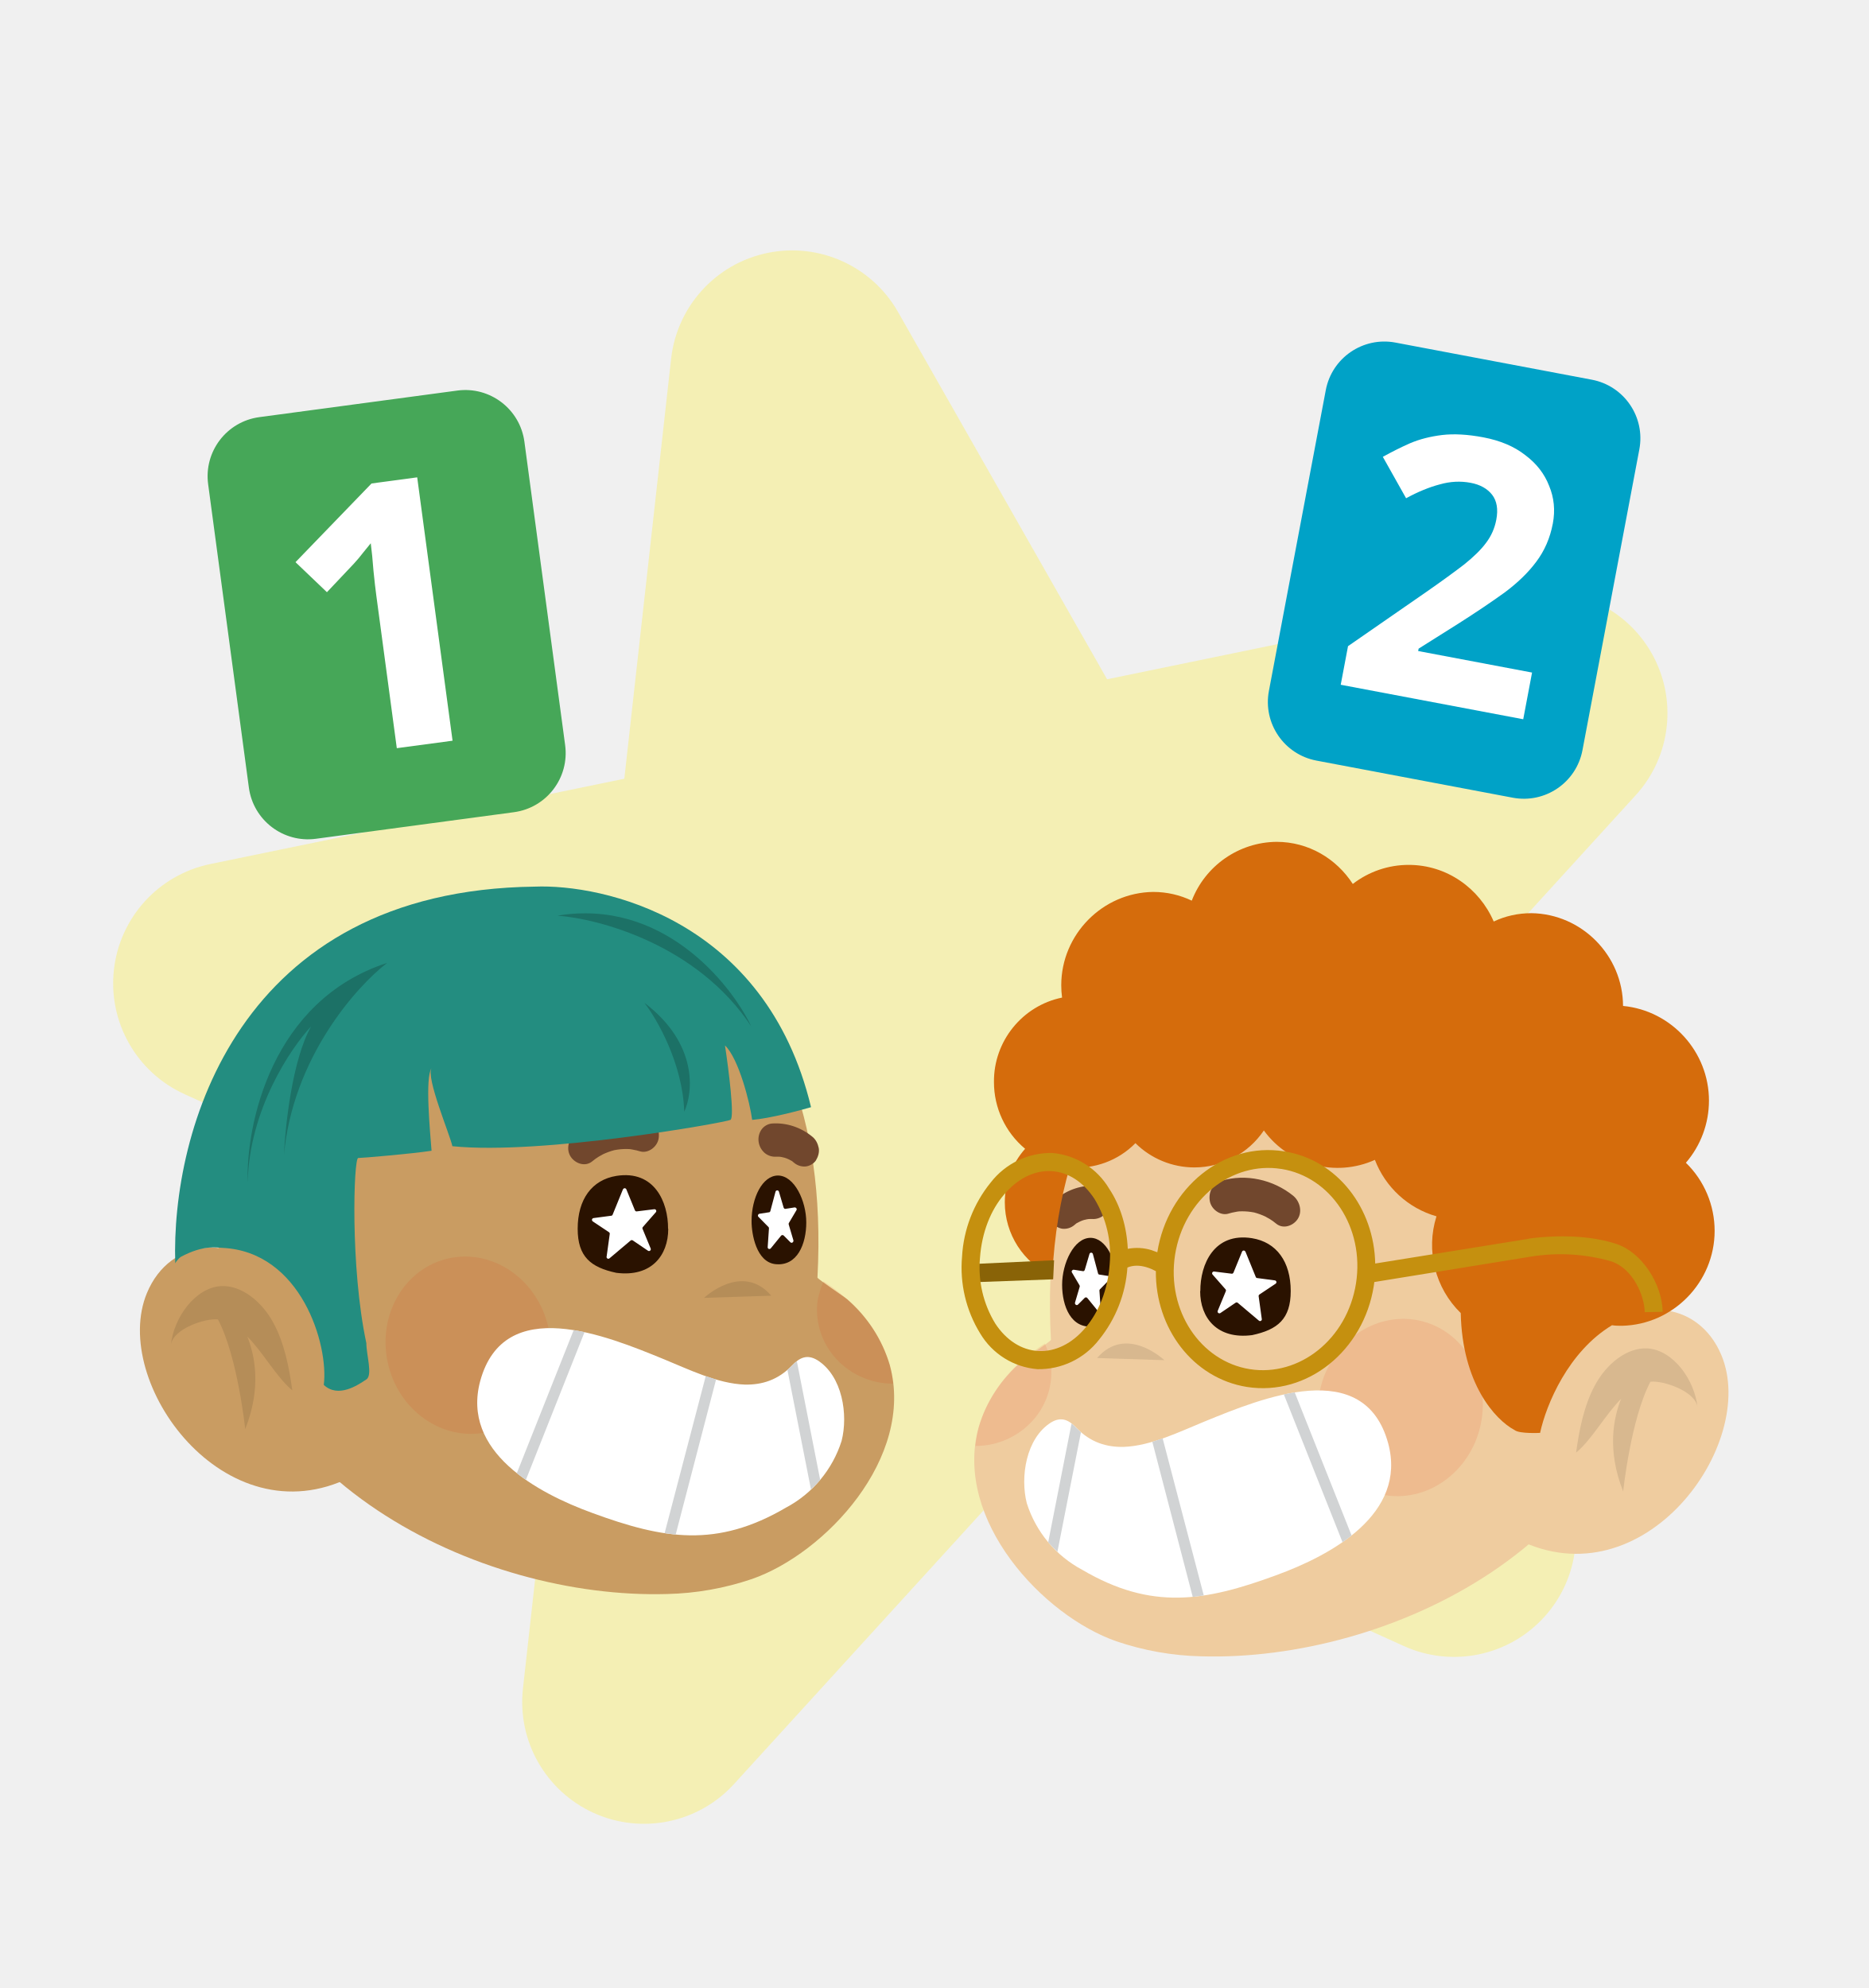
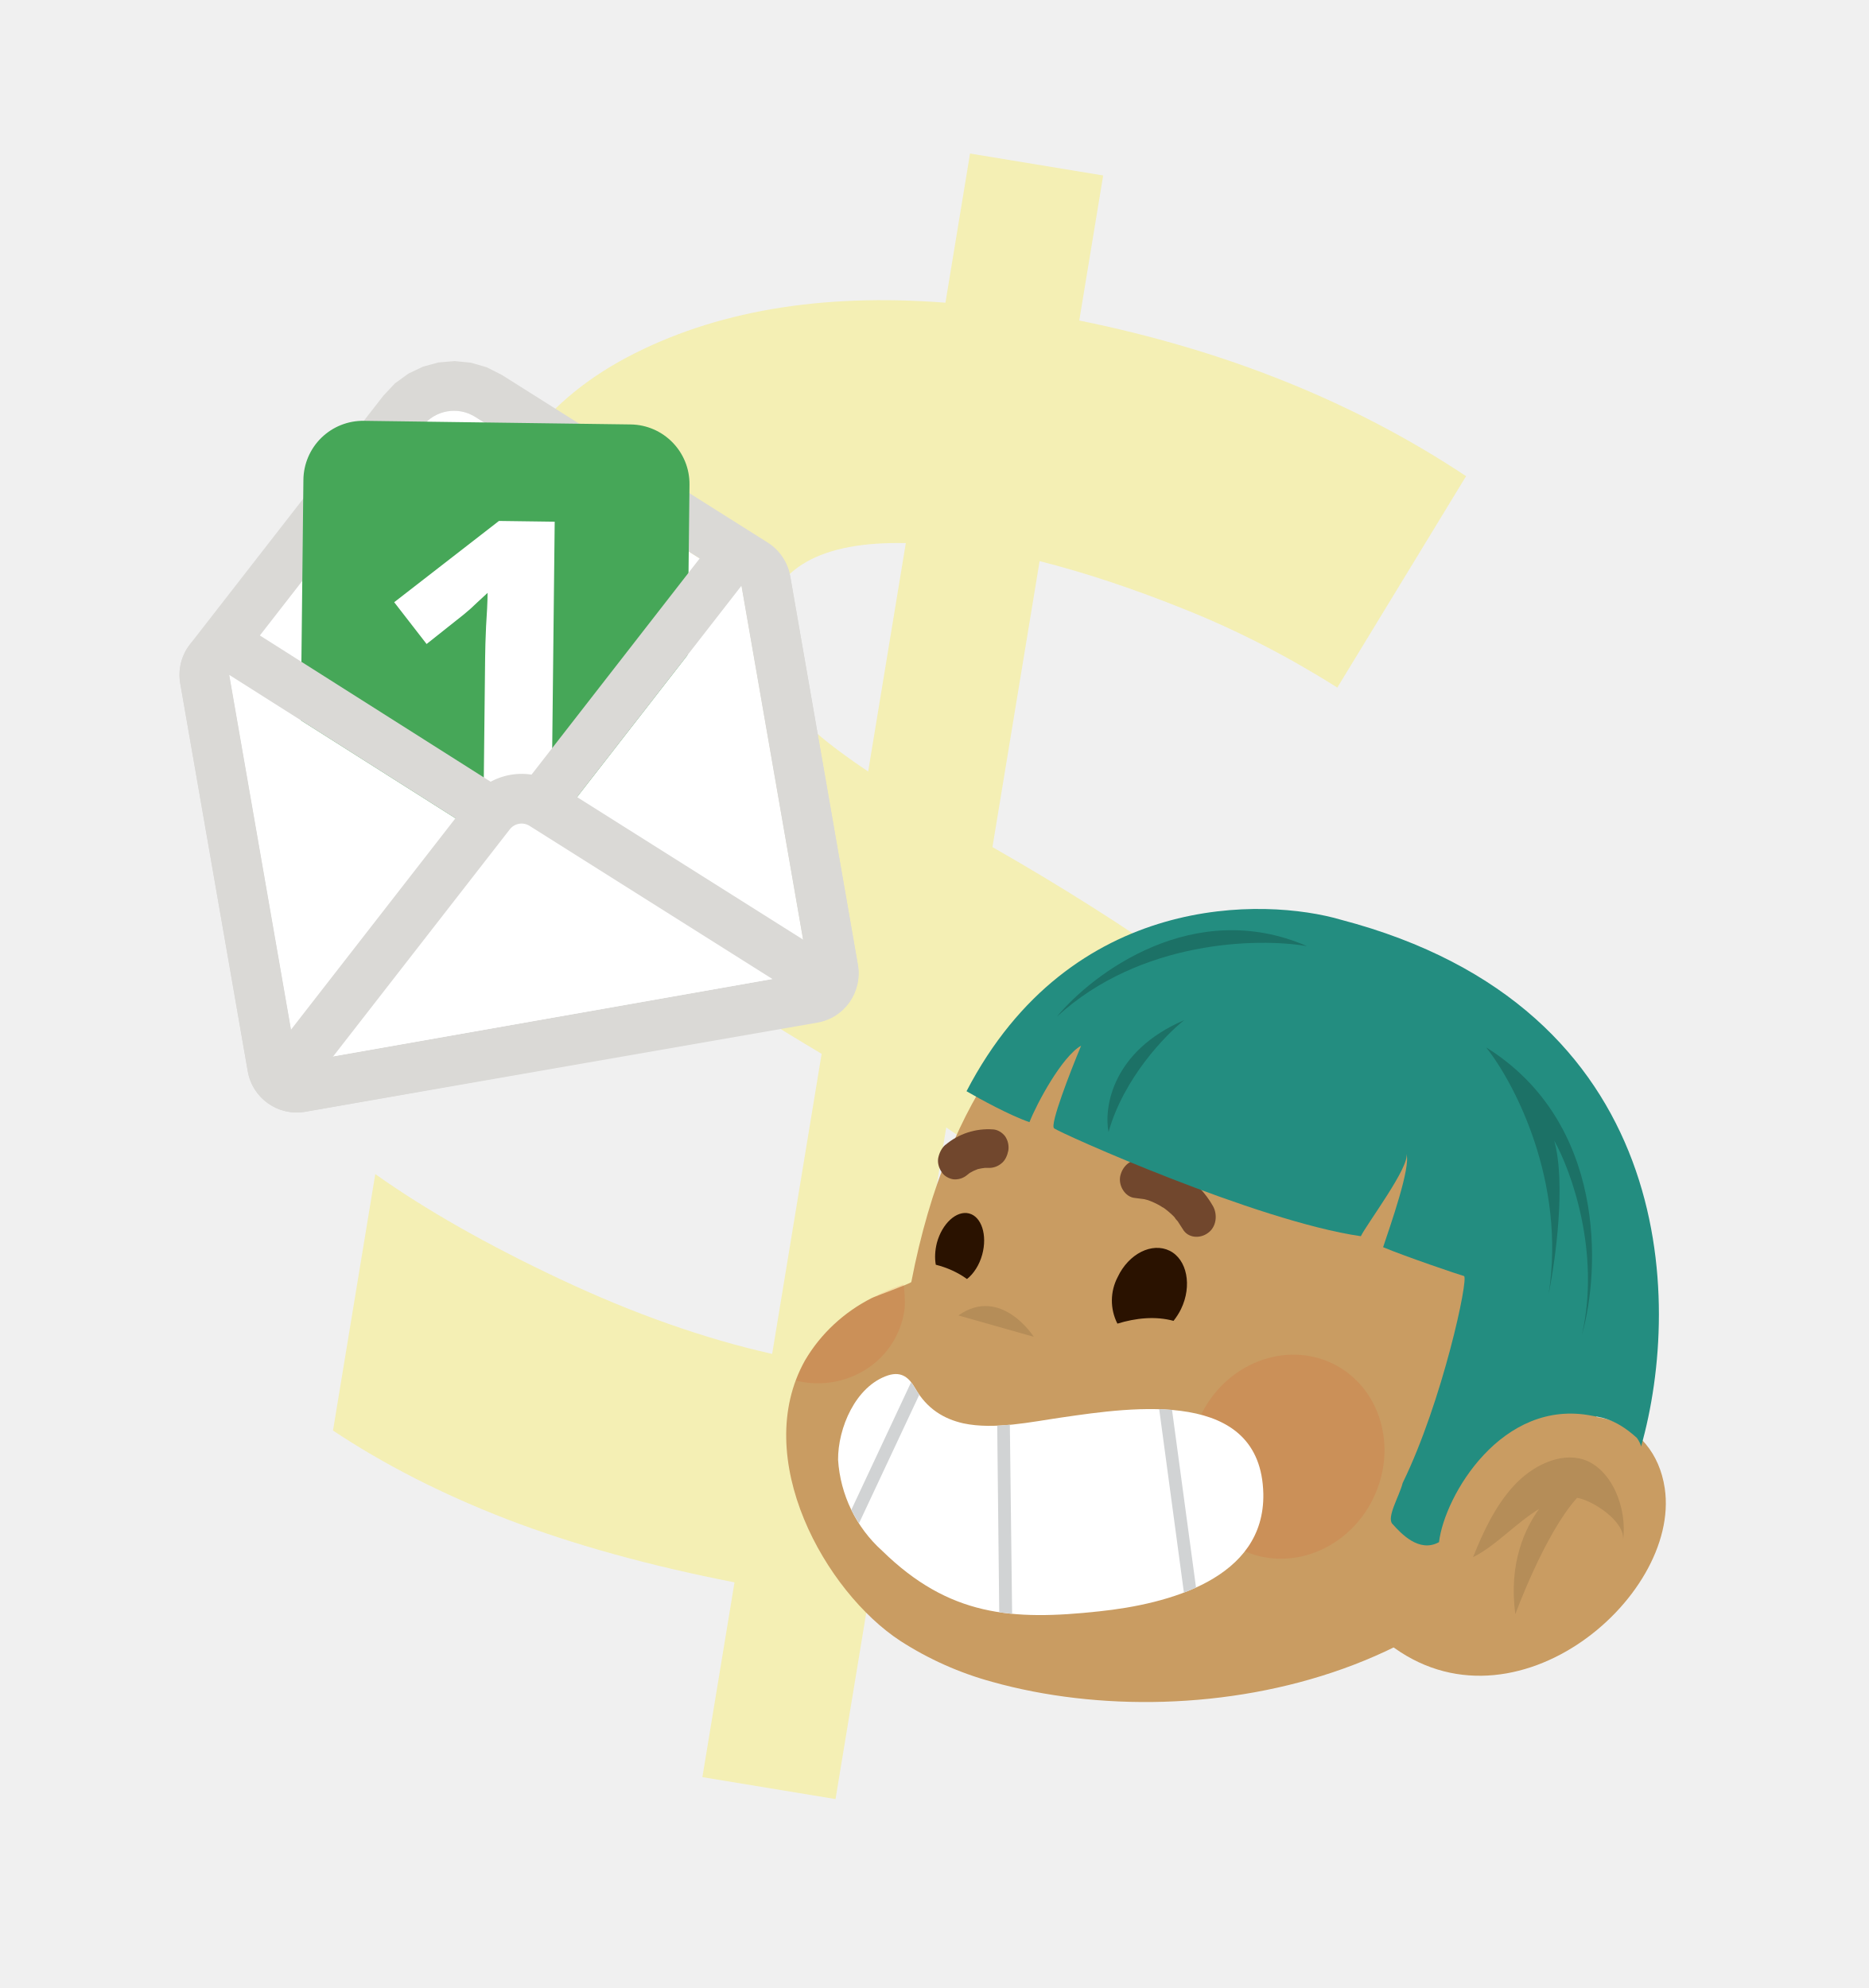
<svg xmlns="http://www.w3.org/2000/svg" width="100%" height="100%" viewBox="0 0 376 400" version="1.1" xml:space="preserve" style="fill-rule:evenodd;clip-rule:evenodd;stroke-linejoin:round;stroke-miterlimit:2;">
-   <g transform="matrix(1,0,0,1,-1521,0)">
-     <g id="_4" transform="matrix(0.612834,0,0,0.578662,1521.44,537.004)">
+   <g transform="matrix(1,0,0,1,-2015,0)">
+     <g id="_5" transform="matrix(0.612834,0,0,0.578662,2015.41,537.004)">
      <rect x="0" y="-928.01" width="611.911" height="691.25" style="fill:none;" />
-       <g transform="matrix(1.59818,-0.348781,0.329333,1.69256,-2525.69,-263.053)">
-         <path d="M1757.48,33.375C1757.48,33.375 1783.76,114.25 1783.76,114.25L1868.8,114.25C1879.41,114.25 1888.82,121.085 1892.1,131.179C1895.38,141.274 1891.79,152.332 1883.2,158.571C1883.2,158.571 1814.4,208.554 1814.4,208.554L1840.68,289.429C1843.96,299.524 1840.37,310.582 1831.78,316.821C1823.19,323.06 1811.57,323.06 1802.98,316.821C1802.98,316.821 1734.18,266.838 1734.18,266.838L1665.38,316.821C1656.8,323.06 1645.17,323.06 1636.58,316.821C1628,310.582 1624.4,299.524 1627.68,289.429C1627.68,289.429 1653.96,208.554 1653.96,208.554L1585.16,158.571C1576.58,152.332 1572.99,141.274 1576.27,131.179C1579.55,121.085 1588.95,114.25 1599.57,114.25C1599.57,114.25 1684.6,114.25 1684.6,114.25L1710.88,33.375C1714.16,23.281 1723.57,16.446 1734.18,16.446C1744.8,16.446 1754.2,23.281 1757.48,33.375Z" style="fill:rgb(255,238,0);fill-opacity:0.25;" />
+       <g transform="matrix(4.5628,0.796438,-0.752028,4.83225,-10201.2,-2556.34)">
+         <g transform="matrix(142.983,0,0,142.983,2354.59,77.4323)">
+                 </g>
+         <text x="2264.08px" y="77.432px" style="font-family:'DINRoundPro-Black', 'DIN Round Pro', sans-serif;font-weight:900;font-size:142.983px;fill:rgb(255,238,0);fill-opacity:0.25;">$</text>
      </g>
-       <g transform="matrix(1.07334,0,0,1.13673,-178.517,-789.131)">
+       <g>
+         <g transform="matrix(1.40502,-0.259034,0.246355,1.49874,-2859.96,-461.558)">
+           <path d="M2053.48,200.256L2107.18,151.829C2110.67,148.687 2115.98,148.681 2119.47,151.815L2173.16,200L2173.16,290.256L2053.48,290.256L2053.48,200.256Z" style="fill:white;" />
+         </g>
+         <g transform="matrix(1.40502,-0.259034,0.246355,1.49874,-2859.96,-461.558)">
+           <path d="M2045.79,191.847L2099.49,143.421L2102.6,141.106L2106.02,139.442L2109.62,138.444L2113.31,138.109L2117,138.435L2120.61,139.425L2124.03,141.081L2127.15,143.388L2180.84,191.573C2183.24,193.727 2184.6,196.788 2184.6,200L2184.6,290.256C2184.6,296.53 2179.48,301.616 2173.16,301.616L2053.48,301.616C2047.16,301.616 2042.04,296.53 2042.04,290.256L2042.04,200.256C2042.04,197.054 2043.4,194 2045.79,191.847ZM2053.48,200.256L2053.48,290.256L2173.16,290.256L2173.16,200L2119.47,151.815C2115.98,148.681 2110.67,148.687 2107.18,151.829L2053.48,200.256Z" style="fill:rgb(218,217,214);" />
+         </g>
+         <g transform="matrix(0.717847,0.0103381,-0.00994691,0.957485,-68.5727,-931.466)">
+           <path d="M385.123,153.589C400.159,153.589 412.327,163.251 412.327,175.19C412.327,211.367 412.327,283.8 412.327,320.053C412.327,325.806 409.444,331.329 404.313,335.403C399.183,339.476 392.227,341.766 384.981,341.766C351.777,341.766 296.116,341.766 262.975,341.766C247.939,341.766 235.771,332.104 235.771,320.165C235.771,283.988 235.771,211.554 235.771,175.302C235.771,169.548 238.654,164.025 243.784,159.952C248.915,155.878 255.871,153.589 263.117,153.589C296.321,153.589 351.982,153.589 385.123,153.589Z" style="fill:rgb(70,167,88);" />
+         </g>
+         <g transform="matrix(12.327,0.177528,-0.13654,13.1433,-8204.17,-3930.94)">
+           <g transform="matrix(12,0,0,12,684.561,241.617)">
+                     </g>
+           <text x="677.889px" y="241.617px" style="font-family:'DINRoundPro-Black', 'DIN Round Pro', sans-serif;font-weight:900;font-size:12px;fill:white;">1</text>
+         </g>
+         <g transform="matrix(-1.40502,0.259034,-0.246355,-1.49874,3177.25,-956.139)">
+           <path d="M2173.16,200.256L2173.16,110.256L2053.48,110.512L2053.48,200.256L2113.32,146.293L2173.16,200.256Z" style="fill:white;" />
+         </g>
+         <g transform="matrix(-1.40502,0.259034,-0.246355,-1.49874,3177.25,-956.139)">
+           <path d="M2165.47,208.665L2113.32,161.639L2061.18,208.665C2057.82,211.688 2052.99,212.463 2048.85,210.644C2044.71,208.824 2042.04,204.752 2042.04,200.256L2042.04,110.512C2042.04,104.248 2047.15,99.166 2053.46,99.153L2173.14,98.896C2176.18,98.89 2179.09,100.084 2181.24,102.215C2183.39,104.346 2184.6,107.239 2184.6,110.256L2184.6,200.256C2184.6,204.752 2181.93,208.824 2177.79,210.644C2173.65,212.463 2168.82,211.688 2165.47,208.665ZM2173.16,200.256L2173.16,110.256L2053.48,110.512L2053.48,200.256L2113.32,146.293L2173.16,200.256Z" style="fill:rgb(218,217,214);" />
+         </g>
+         <g transform="matrix(1.40502,-0.259034,0.246355,1.49874,-2837.79,-326.671)">
+           <path d="M2053.48,200.256C2053.48,200.256 2091.92,165.593 2107.18,151.829C2110.67,148.687 2115.98,148.681 2119.47,151.815C2134.75,165.522 2173.16,200 2173.16,200" style="fill:white;" />
+         </g>
+         <g transform="matrix(1.40502,-0.259034,0.246355,1.49874,-2837.79,-326.671)">
+           <path d="M2057.33,204.461C2054.99,206.568 2051.37,206.396 2049.25,204.075C2047.12,201.755 2047.3,198.159 2049.64,196.052L2103.34,147.625C2109,142.519 2117.64,142.509 2123.31,147.602L2177,195.787C2179.34,197.889 2179.52,201.483 2177.41,203.809C2175.29,206.134 2171.67,206.316 2169.33,204.213L2115.64,156.028C2114.33,154.853 2112.34,154.855 2111.03,156.034L2057.33,204.461Z" style="fill:rgb(218,217,214);" />
+         </g>
+       </g>
+       <g transform="matrix(-0.737049,-0.194325,-0.183489,0.780575,649.715,-617.549)">
        <g>
-           <g transform="matrix(0.521209,0,0,0.519094,201.398,132.029)">
+           <g transform="matrix(0.85775,0,0,0.85427,55.4667,50.1333)">
            <path d="M281.6,41.173C281.6,41.173 421.76,63.147 411.093,263.147C411.093,263.893 427.307,274.773 428.587,275.947C440.424,286.211 449.086,299.647 453.547,314.667C468.373,369.387 415.467,425.813 372.693,440.747C356.642,446.236 339.84,449.222 322.88,449.6C212.907,452.8 67.2,382.72 59.733,245.867C58.698,215.232 64.188,184.725 75.84,156.373C75.84,156.48 137.067,4.373 281.6,41.173Z" style="fill:rgb(201,156,98);fill-rule:nonzero;" />
            <path d="M414.613,265.28C413.118,268.895 411.975,272.646 411.2,276.48C409.65,288.07 412.93,299.802 420.267,308.907C428.853,319.524 441.812,325.689 455.467,325.653C452.053,291.84 424.533,271.573 414.613,265.28ZM217.067,354.133C243.093,348.587 259.307,321.067 253.227,292.8C247.147,264.533 221.013,246.187 194.987,251.733C168.96,257.387 152.853,284.8 158.933,313.173C165.013,341.44 191.04,359.787 217.067,354.24L217.067,354.133Z" style="fill:rgb(220,36,0);fill-opacity:0.1;fill-rule:nonzero;" />
            <path d="M344.533,275.093C344.533,275.093 366.827,253.867 384,273.813L344.533,275.093Z" style="fill-opacity:0.1;fill-rule:nonzero;" />
            <path d="M137.28,380.693C63.253,417.813 -3.947,324.693 17.6,272.32C31.36,238.827 71.36,236.267 94.507,266.773C108.541,285.76 119.055,307.113 125.547,329.813" style="fill:rgb(201,156,98);fill-rule:nonzero;" />
-             <path d="M76.267,297.6C85.867,307.2 93.44,321.6 102.933,329.6C101.12,316.267 98.347,301.867 91.84,289.813C85.227,277.44 73.173,267.413 60.907,268.16C45.76,269.227 33.28,286.933 31.68,302.933C32.747,293.333 51.947,286.933 59.307,287.787C70.827,309.547 75.307,352.427 75.307,352.427C84.907,328.213 81.067,309.013 76.373,297.493L76.267,297.6Z" style="fill-opacity:0.1;fill-rule:nonzero;" />
-           </g>
-           <g transform="matrix(0.519368,0,0,0.519538,180.009,90.5469)">
-             <path d="M410.987,405.76C421.013,405.973 430.507,403.093 438.72,394.56C442.987,390.08 447.467,387.627 453.653,391.36C468.48,400.64 471.893,423.573 467.947,438.933C462.599,455.798 450.832,469.903 435.2,478.187C394.453,502.08 363.093,496.747 321.28,481.387C288.427,469.44 243.947,445.227 255.147,403.627C269.227,352.107 329.387,376.96 363.307,390.827C377.707,396.693 394.88,405.227 410.987,405.76Z" style="fill:white;fill-rule:nonzero;" />
-             <path d="M370.133,494.08L363.733,493.227L387.947,400.747L394.027,402.773L370.24,494.08L370.133,494.08ZM455.36,461.867C453.649,463.847 451.833,465.734 449.92,467.52L436.053,397.12L438.827,394.56C439.68,393.6 440.64,392.747 441.6,392L455.36,461.973L455.36,461.867ZM316.587,374.827L282.027,461.867C280.208,460.608 278.429,459.292 276.693,457.92L310.187,373.653L316.587,374.827Z" style="fill:rgb(209,211,212);fill-rule:nonzero;" />
-           </g>
-           <g transform="matrix(0.519368,0,0,0.519538,180.009,90.5469)">
-             <path d="M365.867,314.027C365.867,329.813 355.84,342.613 335.253,339.947C320.32,336.747 312.533,330.56 312.533,314.027C312.533,296.747 320.853,285.227 335.36,282.88C357.653,279.36 365.867,298.24 365.76,314.027L365.867,314.027ZM447.147,310.293C447.147,322.88 441.92,336.32 428.8,334.827C417.813,333.44 414.933,317.44 414.933,309.547C414.933,295.68 421.333,282.773 430.4,282.667C440.213,282.667 447.147,297.707 447.147,310.293Z" style="fill:rgb(42,18,0);fill-rule:nonzero;" />
-             <path d="M429.013,292.267C429.227,291.2 430.72,291.093 431.04,292.16L433.813,301.547C434.027,302.08 434.453,302.4 434.88,302.293L440.32,301.44C441.173,301.44 441.813,302.293 441.387,303.04L436.907,310.613C436.753,310.87 436.714,311.18 436.8,311.467L439.573,320.853C439.787,321.92 438.507,322.773 437.76,321.92L433.813,317.973C433.373,317.597 432.703,317.645 432.32,318.08L426.24,325.547C425.6,326.293 424.32,325.867 424.427,324.8L425.173,313.813C425.173,313.493 425.173,313.28 424.96,313.067L418.987,306.987C418.347,306.453 418.773,305.28 419.627,305.173L425.173,304.32C425.6,304.32 425.92,304 426.027,303.467L429.013,292.267ZM339.2,290.88C339.344,290.443 339.754,290.146 340.213,290.146C340.673,290.146 341.083,290.443 341.227,290.88L346.24,303.147C346.453,303.573 346.88,303.893 347.307,303.787L357.653,302.507C357.69,302.503 357.727,302.501 357.764,302.501C358.35,302.501 358.831,302.982 358.831,303.568C358.831,303.801 358.755,304.028 358.613,304.213L350.933,312.96C350.673,313.249 350.591,313.659 350.72,314.027L355.52,325.653C355.574,325.783 355.601,325.921 355.601,326.061C355.601,326.647 355.12,327.128 354.534,327.128C354.315,327.128 354.1,327.06 353.92,326.933L344.96,320.853C344.559,320.6 344.034,320.644 343.68,320.96L331.413,331.307C331.211,331.548 330.911,331.688 330.596,331.688C330.011,331.688 329.53,331.206 329.53,330.621C329.53,330.491 329.554,330.362 329.6,330.24L331.413,317.12C331.491,316.712 331.324,316.295 330.987,316.053L321.387,309.653C321.105,309.454 320.937,309.129 320.937,308.783C320.937,308.269 321.308,307.825 321.813,307.733L332.267,306.347C332.693,306.347 333.013,306.027 333.12,305.707L339.2,290.773L339.2,290.88Z" style="fill:white;fill-rule:nonzero;" />
-             <path d="M353.28,249.067C339.093,244.8 322.88,248.32 311.04,257.92C307.2,261.12 305.493,267.2 308.48,271.68C311.253,275.733 317.013,277.653 321.067,274.347C322.347,273.28 323.52,272.427 324.907,271.573L326.827,270.507L327.36,270.187C329.522,269.169 331.771,268.348 334.08,267.733L336,267.413C338.26,267.091 340.546,266.984 342.827,267.093C343.573,267.093 344.213,267.307 344.96,267.413C346.453,267.627 347.947,268.053 349.44,268.48C354.027,269.76 359.467,265.813 360.213,260.8C361.067,255.253 358.08,250.56 353.28,249.067ZM450.88,259.947C443.947,254.187 435.307,251.413 426.773,252.053C424.379,252.341 422.212,253.618 420.8,255.573C419.331,257.686 418.72,260.281 419.093,262.827C419.456,265.399 420.747,267.751 422.72,269.44C424.635,271.003 427.082,271.768 429.547,271.573L430.72,271.573C432,271.573 433.173,271.893 434.453,272.213C435.84,272.64 437.227,273.28 438.72,274.133L440,275.2C441.904,276.784 444.36,277.551 446.827,277.333C448.96,277.12 451.52,275.733 452.8,273.813C454.08,271.68 454.933,269.12 454.507,266.56C453.973,264 452.907,261.653 450.88,259.947Z" style="fill:rgb(113,71,45);fill-rule:nonzero;" />
-           </g>
-           <g transform="matrix(0.519368,0,0,0.520553,179.361,91.8432)">
-             <path d="M451.2,239.467C424.533,128.533 328,108.267 288.533,109.867C113.173,112 74.347,254.08 76.8,331.2C77.867,329.067 80,327.467 80,327.467C93.867,320 101.867,322.133 104.533,322.133C150.933,324.267 167.253,379.2 164.267,402.667C172.693,410.56 184.213,402.88 189.12,399.573L189.333,399.467C193.173,396.907 189.333,385.067 189.333,378.133C179.733,333.333 181.867,269.333 184.533,269.333C186.667,269.333 216,266.88 227.733,265.067C226.88,253.973 223.787,222.08 227.733,216.533C224.32,222.08 238.613,255.787 240,262.4C292.8,267.733 400.533,248.533 403.733,246.933C406.293,245.653 402.667,217.28 400.533,203.2C408.64,210.88 415.253,237.013 416.533,246.933C426.773,246.08 443.947,241.6 451.2,239.467Z" style="fill:rgb(35,141,128);fill-rule:nonzero;" />
-             <path d="M301.867,126.933C326.72,128.747 384.427,144.213 416,192C403.52,166.08 363.307,116.693 301.867,126.933ZM353.067,178.133C360.533,187.733 375.68,213.973 376.533,242.133C381.867,230.72 384.64,202.027 353.067,178.133ZM140.8,267.733C145.92,210.56 183.467,168.533 201.6,154.667C133.333,176.853 118.4,249.92 119.467,283.733C120.32,241.067 144.747,204.8 156.8,192C145.707,211.627 141.547,250.667 140.8,267.733Z" style="fill-opacity:0.2;fill-rule:nonzero;" />
-           </g>
-         </g>
-         <g transform="matrix(0.644856,-0.086565,0.086565,0.644856,70.0388,146.986)">
-           <g transform="matrix(0.849587,0,0,1.06283,67.0583,-343.109)">
-             <path d="M379.324,153.589C397.551,153.589 412.327,165.4 412.327,179.97C412.327,215.816 412.327,279.538 412.327,315.385C412.327,329.955 397.551,341.766 379.324,341.766C347.739,341.766 300.358,341.766 268.774,341.766C250.547,341.766 235.771,329.955 235.771,315.385C235.771,279.538 235.771,215.816 235.771,179.97C235.771,165.4 250.547,153.589 268.774,153.589C300.358,153.589 347.739,153.589 379.324,153.589Z" style="fill:rgb(70,167,88);" />
-           </g>
-           <g transform="matrix(14.5893,0,0,14.5893,-9597.02,-3542.05)">
-             <g transform="matrix(12,0,0,12,684.561,241.617)">
-                         </g>
-             <text x="677.889px" y="241.617px" style="font-family:'DINRoundPro-Black', 'DIN Round Pro', sans-serif;font-weight:900;font-size:12px;fill:white;">1</text>
-           </g>
-         </g>
-         <g transform="matrix(0.639316,0.120859,-0.120859,0.639316,381.851,61.9098)">
-           <g transform="matrix(0.849587,0,0,1.06283,67.0583,-343.109)">
-             <path d="M379.324,153.589C397.551,153.589 412.327,165.4 412.327,179.97C412.327,215.816 412.327,279.538 412.327,315.385C412.327,329.955 397.551,341.766 379.324,341.766C347.739,341.766 300.358,341.766 268.774,341.766C250.547,341.766 235.771,329.955 235.771,315.385C235.771,279.538 235.771,215.816 235.771,179.97C235.771,165.4 250.547,153.589 268.774,153.589C300.358,153.589 347.739,153.589 379.324,153.589Z" style="fill:rgb(0,162,199);" />
-           </g>
-           <g transform="matrix(14.5893,0,0,14.5893,-9597.02,-3542.05)">
-             <g transform="matrix(12,0,0,12,684.561,241.617)">
-                         </g>
-             <text x="677.889px" y="241.617px" style="font-family:'DINRoundPro-Black', 'DIN Round Pro', sans-serif;font-weight:900;font-size:12px;fill:white;">2</text>
-           </g>
-         </g>
-         <g transform="matrix(-0.607647,0,0,0.607647,735.042,120.624)">
-           <g transform="matrix(0.85775,0,0,0.85427,55.4667,50.1333)">
-             <path d="M281.6,41.173C281.6,41.173 421.76,63.147 411.093,263.147C411.093,263.893 427.307,274.773 428.587,275.947C440.424,286.211 449.086,299.647 453.547,314.667C468.373,369.387 415.467,425.813 372.693,440.747C356.642,446.236 339.84,449.222 322.88,449.6C212.907,452.8 67.2,382.72 59.733,245.867C58.698,215.232 64.188,184.725 75.84,156.373C75.84,156.48 137.067,4.373 281.6,41.173Z" style="fill:rgb(239,204,159);fill-rule:nonzero;" />
-             <path d="M414.613,265.28C413.118,268.895 411.975,272.646 411.2,276.48C409.65,288.07 412.93,299.802 420.267,308.907C428.853,319.524 441.812,325.689 455.467,325.653C452.053,291.84 424.533,271.573 414.613,265.28ZM217.067,354.133C243.093,348.587 259.307,321.067 253.227,292.8C247.147,264.533 221.013,246.187 194.987,251.733C168.96,257.387 152.853,284.8 158.933,313.173C165.013,341.44 191.04,359.787 217.067,354.24L217.067,354.133Z" style="fill:rgb(220,36,0);fill-opacity:0.1;fill-rule:nonzero;" />
-             <path d="M344.533,275.093C344.533,275.093 366.827,253.867 384,273.813L344.533,275.093Z" style="fill-opacity:0.1;fill-rule:nonzero;" />
-             <path d="M137.28,380.693C63.253,417.813 -3.947,324.693 17.6,272.32C31.36,238.827 71.36,236.267 94.507,266.773C108.541,285.76 119.055,307.113 125.547,329.813" style="fill:rgb(239,204,159);fill-rule:nonzero;" />
            <path d="M76.267,297.6C85.867,307.2 93.44,321.6 102.933,329.6C101.12,316.267 98.347,301.867 91.84,289.813C85.227,277.44 73.173,267.413 60.907,268.16C45.76,269.227 33.28,286.933 31.68,302.933C32.747,293.333 51.947,286.933 59.307,287.787C70.827,309.547 75.307,352.427 75.307,352.427C84.907,328.213 81.067,309.013 76.373,297.493L76.267,297.6Z" style="fill-opacity:0.1;fill-rule:nonzero;" />
          </g>
          <g transform="matrix(0.85472,0,0,0.855,20.2667,-18.1333)">
            <path d="M410.987,405.76C421.013,405.973 430.507,403.093 438.72,394.56C442.987,390.08 447.467,387.627 453.653,391.36C468.48,400.64 471.893,423.573 467.947,438.933C462.599,455.798 450.832,469.903 435.2,478.187C394.453,502.08 363.093,496.747 321.28,481.387C288.427,469.44 243.947,445.227 255.147,403.627C269.227,352.107 329.387,376.96 363.307,390.827C377.707,396.693 394.88,405.227 410.987,405.76Z" style="fill:white;fill-rule:nonzero;" />
            <path d="M370.133,494.08L363.733,493.227L387.947,400.747L394.027,402.773L370.24,494.08L370.133,494.08ZM455.36,461.867C453.649,463.847 451.833,465.734 449.92,467.52L436.053,397.12L438.827,394.56C439.68,393.6 440.64,392.747 441.6,392L455.36,461.973L455.36,461.867ZM316.587,374.827L282.027,461.867C280.208,460.608 278.429,459.292 276.693,457.92L310.187,373.653L316.587,374.827Z" style="fill:rgb(209,211,212);fill-rule:nonzero;" />
          </g>
          <g transform="matrix(0.85472,0,0,0.855,20.2667,-18.1333)">
-             <path d="M365.867,314.027C365.867,329.813 355.84,342.613 335.253,339.947C320.32,336.747 312.533,330.56 312.533,314.027C312.533,296.747 320.853,285.227 335.36,282.88C357.653,279.36 365.867,298.24 365.76,314.027L365.867,314.027ZM447.147,310.293C447.147,322.88 441.92,336.32 428.8,334.827C417.813,333.44 414.933,317.44 414.933,309.547C414.933,295.68 421.333,282.773 430.4,282.667C440.213,282.667 447.147,297.707 447.147,310.293Z" style="fill:rgb(42,18,0);fill-rule:nonzero;" />
-             <path d="M429.013,292.267C429.227,291.2 430.72,291.093 431.04,292.16L433.813,301.547C434.027,302.08 434.453,302.4 434.88,302.293L440.32,301.44C441.173,301.44 441.813,302.293 441.387,303.04L436.907,310.613C436.753,310.87 436.714,311.18 436.8,311.467L439.573,320.853C439.787,321.92 438.507,322.773 437.76,321.92L433.813,317.973C433.373,317.597 432.703,317.645 432.32,318.08L426.24,325.547C425.6,326.293 424.32,325.867 424.427,324.8L425.173,313.813C425.173,313.493 425.173,313.28 424.96,313.067L418.987,306.987C418.347,306.453 418.773,305.28 419.627,305.173L425.173,304.32C425.6,304.32 425.92,304 426.027,303.467L429.013,292.267ZM339.2,290.88C339.344,290.443 339.754,290.146 340.213,290.146C340.673,290.146 341.083,290.443 341.227,290.88L346.24,303.147C346.453,303.573 346.88,303.893 347.307,303.787L357.653,302.507C357.69,302.503 357.727,302.501 357.764,302.501C358.35,302.501 358.831,302.982 358.831,303.568C358.831,303.801 358.755,304.028 358.613,304.213L350.933,312.96C350.673,313.249 350.591,313.659 350.72,314.027L355.52,325.653C355.574,325.783 355.601,325.921 355.601,326.061C355.601,326.647 355.12,327.128 354.534,327.128C354.315,327.128 354.1,327.06 353.92,326.933L344.96,320.853C344.559,320.6 344.034,320.644 343.68,320.96L331.413,331.307C331.211,331.548 330.911,331.688 330.596,331.688C330.011,331.688 329.53,331.206 329.53,330.621C329.53,330.491 329.554,330.362 329.6,330.24L331.413,317.12C331.491,316.712 331.324,316.295 330.987,316.053L321.387,309.653C321.105,309.454 320.937,309.129 320.937,308.783C320.937,308.269 321.308,307.825 321.813,307.733L332.267,306.347C332.693,306.347 333.013,306.027 333.12,305.707L339.2,290.773L339.2,290.88Z" style="fill:white;fill-rule:nonzero;" />
-             <path d="M353.28,249.067C339.093,244.8 322.88,248.32 311.04,257.92C307.2,261.12 305.493,267.2 308.48,271.68C311.253,275.733 317.013,277.653 321.067,274.347C322.347,273.28 323.52,272.427 324.907,271.573L326.827,270.507L327.36,270.187C329.522,269.169 331.771,268.348 334.08,267.733L336,267.413C338.26,267.091 340.546,266.984 342.827,267.093C343.573,267.093 344.213,267.307 344.96,267.413C346.453,267.627 347.947,268.053 349.44,268.48C354.027,269.76 359.467,265.813 360.213,260.8C361.067,255.253 358.08,250.56 353.28,249.067ZM450.88,259.947C443.947,254.187 435.307,251.413 426.773,252.053C424.379,252.341 422.212,253.618 420.8,255.573C419.331,257.686 418.72,260.281 419.093,262.827C419.456,265.399 420.747,267.751 422.72,269.44C424.635,271.003 427.082,271.768 429.547,271.573L430.72,271.573C432,271.573 433.173,271.893 434.453,272.213C435.84,272.64 437.227,273.28 438.72,274.133L440,275.2C441.904,276.784 444.36,277.551 446.827,277.333C448.96,277.12 451.52,275.733 452.8,273.813C454.08,271.68 454.933,269.12 454.507,266.56C453.973,264 452.907,261.653 450.88,259.947Z" style="fill:rgb(113,71,45);fill-rule:nonzero;" />
+             <path d="M320.32,329.813C329.813,329.6 339.2,333.013 347.52,338.027C352.987,331.746 355.059,323.178 353.067,315.093C350.507,302.293 340.48,293.76 330.773,295.893C321.173,298.027 315.413,310.293 318.08,323.093C318.613,325.547 319.36,327.68 320.32,329.813ZM443.84,331.307C445.227,328.213 445.973,324.48 445.973,320.427C445.76,310.293 440.32,302.08 433.813,302.08C427.307,302.08 422.08,310.4 422.293,320.64C422.4,326.187 424.213,331.2 426.773,334.507C432.107,332.373 437.973,331.307 443.84,331.307Z" style="fill:rgb(42,18,0);fill-rule:nonzero;" />
+             <path d="M355.733,254.613C340.683,252.406 325.463,257.665 314.987,268.693C311.573,272.32 310.72,278.613 314.24,282.56C317.44,286.4 323.413,287.467 327.04,283.627L330.453,280.427C330.88,280.107 331.84,279.573 332.16,279.147L332.693,278.72C334.727,277.465 336.869,276.394 339.093,275.52C339.627,275.52 340.373,275.093 340.907,274.987C343.104,274.359 345.353,273.93 347.627,273.707L349.76,273.707L354.347,274.24C359.04,274.987 363.947,270.4 364.16,265.28C364.267,259.627 360.747,255.36 355.627,254.613L355.733,254.613ZM453.76,271.36C448.622,264.228 440.878,259.397 432.213,257.92C429.973,257.493 427.307,258.347 425.493,259.84C423.598,261.549 422.417,263.912 422.187,266.453C422.08,269.013 422.507,271.787 424.107,273.707C425.578,275.685 427.756,277.023 430.187,277.44L431.467,277.76C432.533,278.187 433.707,278.613 434.88,279.253C436.16,280.107 437.333,281.067 438.4,282.133L439.467,283.52C440.948,285.539 443.177,286.884 445.653,287.253C447.787,287.467 450.56,286.827 452.267,285.12C454.08,283.52 455.467,281.28 455.68,278.72C455.787,276.053 455.253,273.387 453.76,271.253L453.76,271.36Z" style="fill:rgb(113,71,45);fill-rule:nonzero;" />
          </g>
          <g transform="matrix(0.85472,0,0,0.85667,19.2,-16)">
-             <path d="M405.227,224C415.352,234.282 429.576,239.494 443.947,238.187C449.28,256.64 453.013,277.653 454.187,302.08C471.174,294.422 482.146,277.441 482.146,258.807C482.146,247.201 477.889,235.989 470.187,227.307C481.839,217.616 488.573,203.209 488.533,188.053C488.762,164.144 471.855,143.234 448.427,138.453C448.748,136.047 448.909,133.623 448.909,131.196C448.909,101.38 424.587,76.749 394.773,76.373C386.667,76.373 378.987,78.187 372.053,81.493C364.077,60.882 344.233,47.144 322.133,46.933C303.36,46.933 286.933,56.747 277.227,71.68C267.788,64.396 256.189,60.454 244.267,60.48C221.867,60.48 202.667,74.24 194.24,93.76C187.52,90.56 179.947,88.853 172.053,88.853C142.398,89.258 118.193,113.702 118.08,143.36C89.542,146.079 67.487,170.334 67.487,199.001C67.487,212.406 72.309,225.372 81.067,235.52C70.257,246.02 64.15,260.466 64.15,275.536C64.15,305.64 88.518,330.592 118.613,331.307C120.64,331.307 122.56,331.307 124.587,330.987C150.293,346.453 163.307,377.493 166.933,394.24C166.933,394.24 178.987,394.88 181.867,392.64C193.6,386.453 212.8,365.013 213.653,323.84C228.77,309.144 234.316,287.084 227.947,266.987C244.563,262.244 258.012,249.942 264.213,233.813C287.267,244.206 314.691,236.959 329.6,216.533C338.776,230.106 354.13,238.258 370.513,238.258C383.505,238.258 395.986,233.132 405.227,224Z" style="fill:rgb(213,108,12);fill-rule:nonzero;" />
-           </g>
-           <g transform="matrix(0.85472,0,0,0.85667,14.9333,-12.8)">
-             <g>
-               <path d="M510.933,302.187L458.667,300.267L458.133,289.067L511.253,291.52L511.04,302.187L510.933,302.187Z" style="fill:rgb(137,99,7);" />
-               <path d="M324.267,235.413C295.253,240 275.2,269.76 280.32,302.613C285.547,335.573 313.813,357.653 342.827,353.067C371.84,348.48 392,318.72 386.88,285.867C381.653,253.013 353.387,230.827 324.373,235.413L324.267,235.413ZM269.013,291.2C269.547,258.56 291.307,229.973 322.667,225.067C358.187,219.413 391.36,246.4 397.333,284.373L400.853,283.093C405.345,281.717 410.106,281.461 414.72,282.347C415.36,269.013 419.2,256.747 425.6,247.147C432.719,235.097 445.255,227.218 459.2,226.027C473.346,225.765 486.811,232.221 495.467,243.413C505.53,255.779 511.431,271.015 512.32,286.933C513.718,302.727 509.976,318.557 501.653,332.053C494.488,344.091 481.91,351.932 467.947,353.067C453.819,353.353 440.357,346.939 431.68,335.787C421.842,323.71 415.99,308.874 414.933,293.333C411.307,291.84 407.467,292.053 403.84,293.12C401.6,293.76 399.573,294.72 398.187,295.467C398.507,328.853 376.533,358.4 344.533,363.52C308.907,369.067 275.84,342.08 269.867,304.213C269.748,303.433 269.641,302.65 269.547,301.867L177.387,286.933C161.588,284.37 145.418,285.317 130.027,289.707C117.227,293.973 110.507,309.76 110.293,319.573L99.733,319.36C100.053,303.04 111.893,284.587 126.72,279.573C141.44,274.667 160.533,273.92 178.773,276.373L178.773,276.48L269.013,290.987L269.013,291.2ZM434.347,253.013C427.325,264.521 424.183,277.986 425.387,291.413C426.453,306.453 431.893,319.68 439.68,328.747C447.467,338.027 457.387,342.933 467.413,342.4C477.333,341.867 486.4,336 492.8,326.187C499.844,314.649 502.987,301.143 501.76,287.68C500.693,272.64 495.36,259.413 487.467,250.347C479.68,241.173 469.867,236.16 459.733,236.693C449.813,237.227 440.853,243.093 434.347,253.013Z" style="fill:rgb(197,144,15);" />
-             </g>
+             <path d="M451.2,239.467C424.533,128.533 328,108.267 288.533,109.867C113.173,112 74.347,254.08 76.8,331.2C77.867,329.067 80,327.467 80,327.467C93.867,320 101.867,322.133 104.533,322.133C150.933,324.267 167.253,379.2 164.267,402.667C172.693,410.56 184.213,402.88 189.12,399.573L189.333,399.467C193.173,396.907 189.333,385.067 189.333,378.133C179.733,333.333 181.867,269.333 184.533,269.333C186.667,269.333 216,266.88 227.733,265.067C226.88,253.973 223.787,222.08 227.733,216.533C224.32,222.08 238.613,255.787 240,262.4C292.8,267.733 400.533,248.533 403.733,246.933C406.293,245.653 402.667,217.28 400.533,203.2C408.64,210.88 415.253,237.013 416.533,246.933C426.773,246.08 443.947,241.6 451.2,239.467Z" style="fill:rgb(35,141,128);fill-rule:nonzero;" />
+             <path d="M301.867,126.933C326.72,128.747 384.427,144.213 416,192C403.52,166.08 363.307,116.693 301.867,126.933ZM353.067,178.133C360.533,187.733 375.68,213.973 376.533,242.133C381.867,230.72 384.64,202.027 353.067,178.133ZM140.8,267.733C145.92,210.56 183.467,168.533 201.6,154.667C133.333,176.853 118.4,249.92 119.467,283.733C120.32,241.067 144.747,204.8 156.8,192C145.707,211.627 141.547,250.667 140.8,267.733Z" style="fill-opacity:0.2;fill-rule:nonzero;" />
          </g>
        </g>
      </g>
    </g>
  </g>
</svg>
